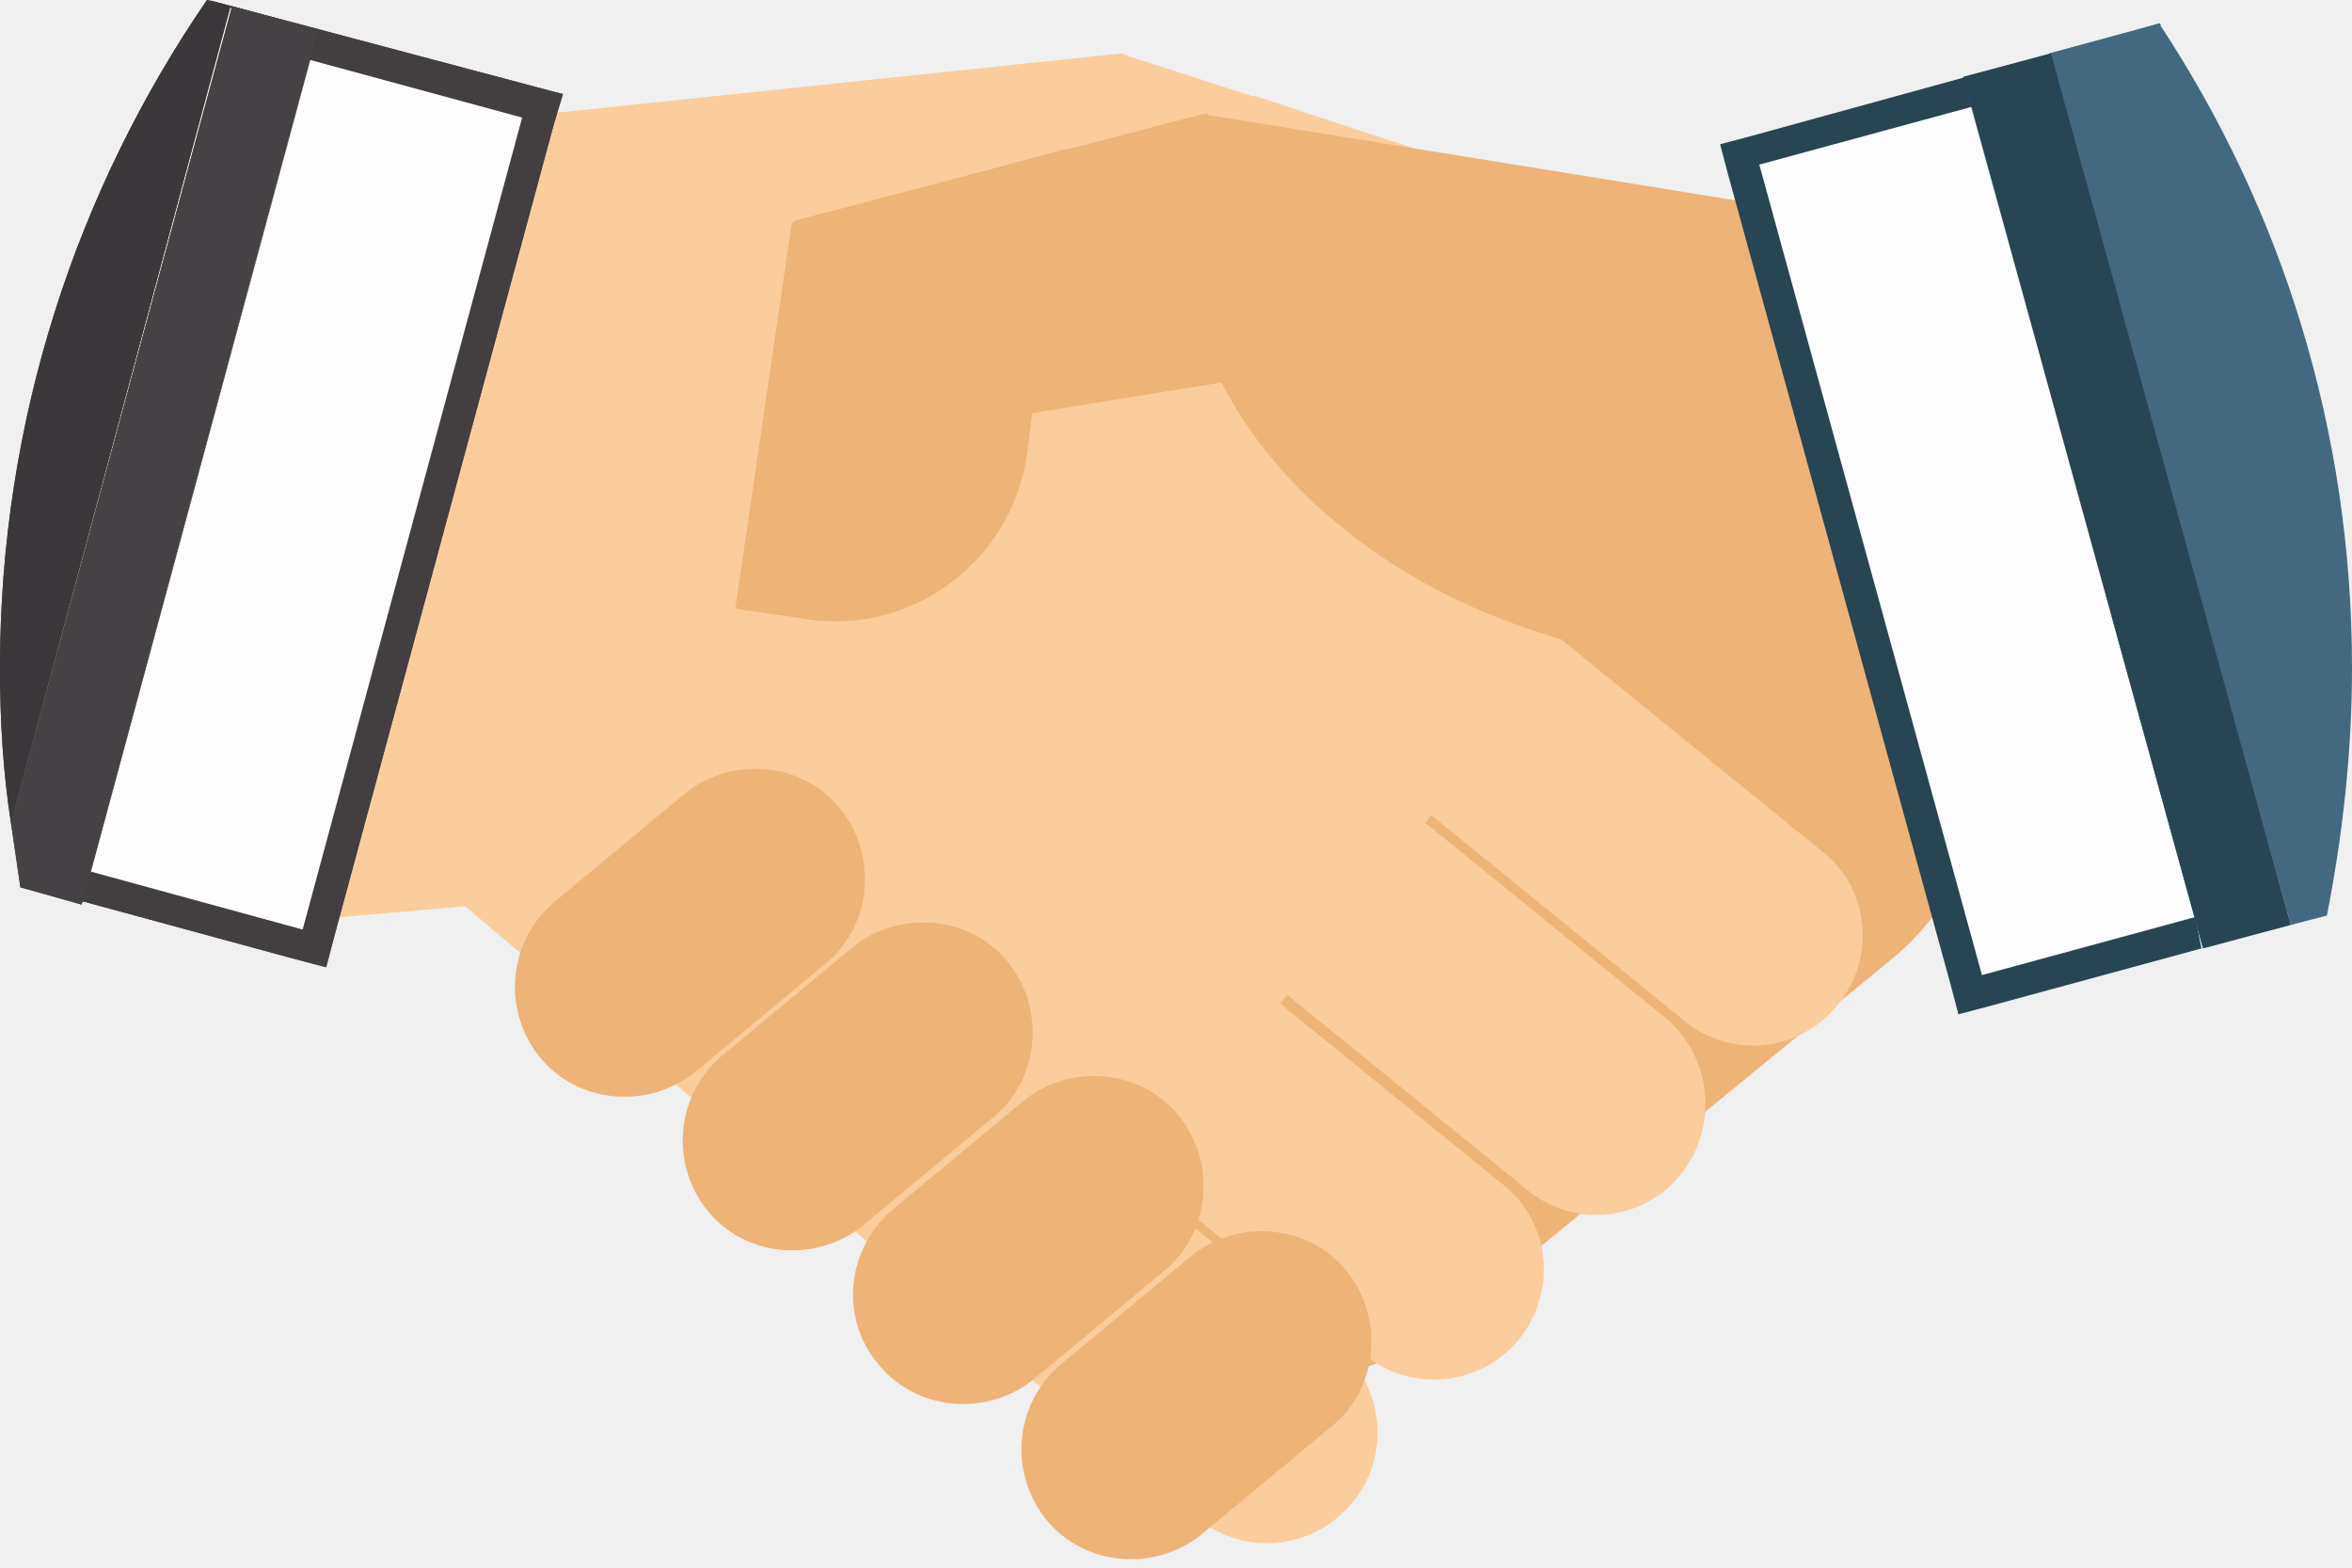
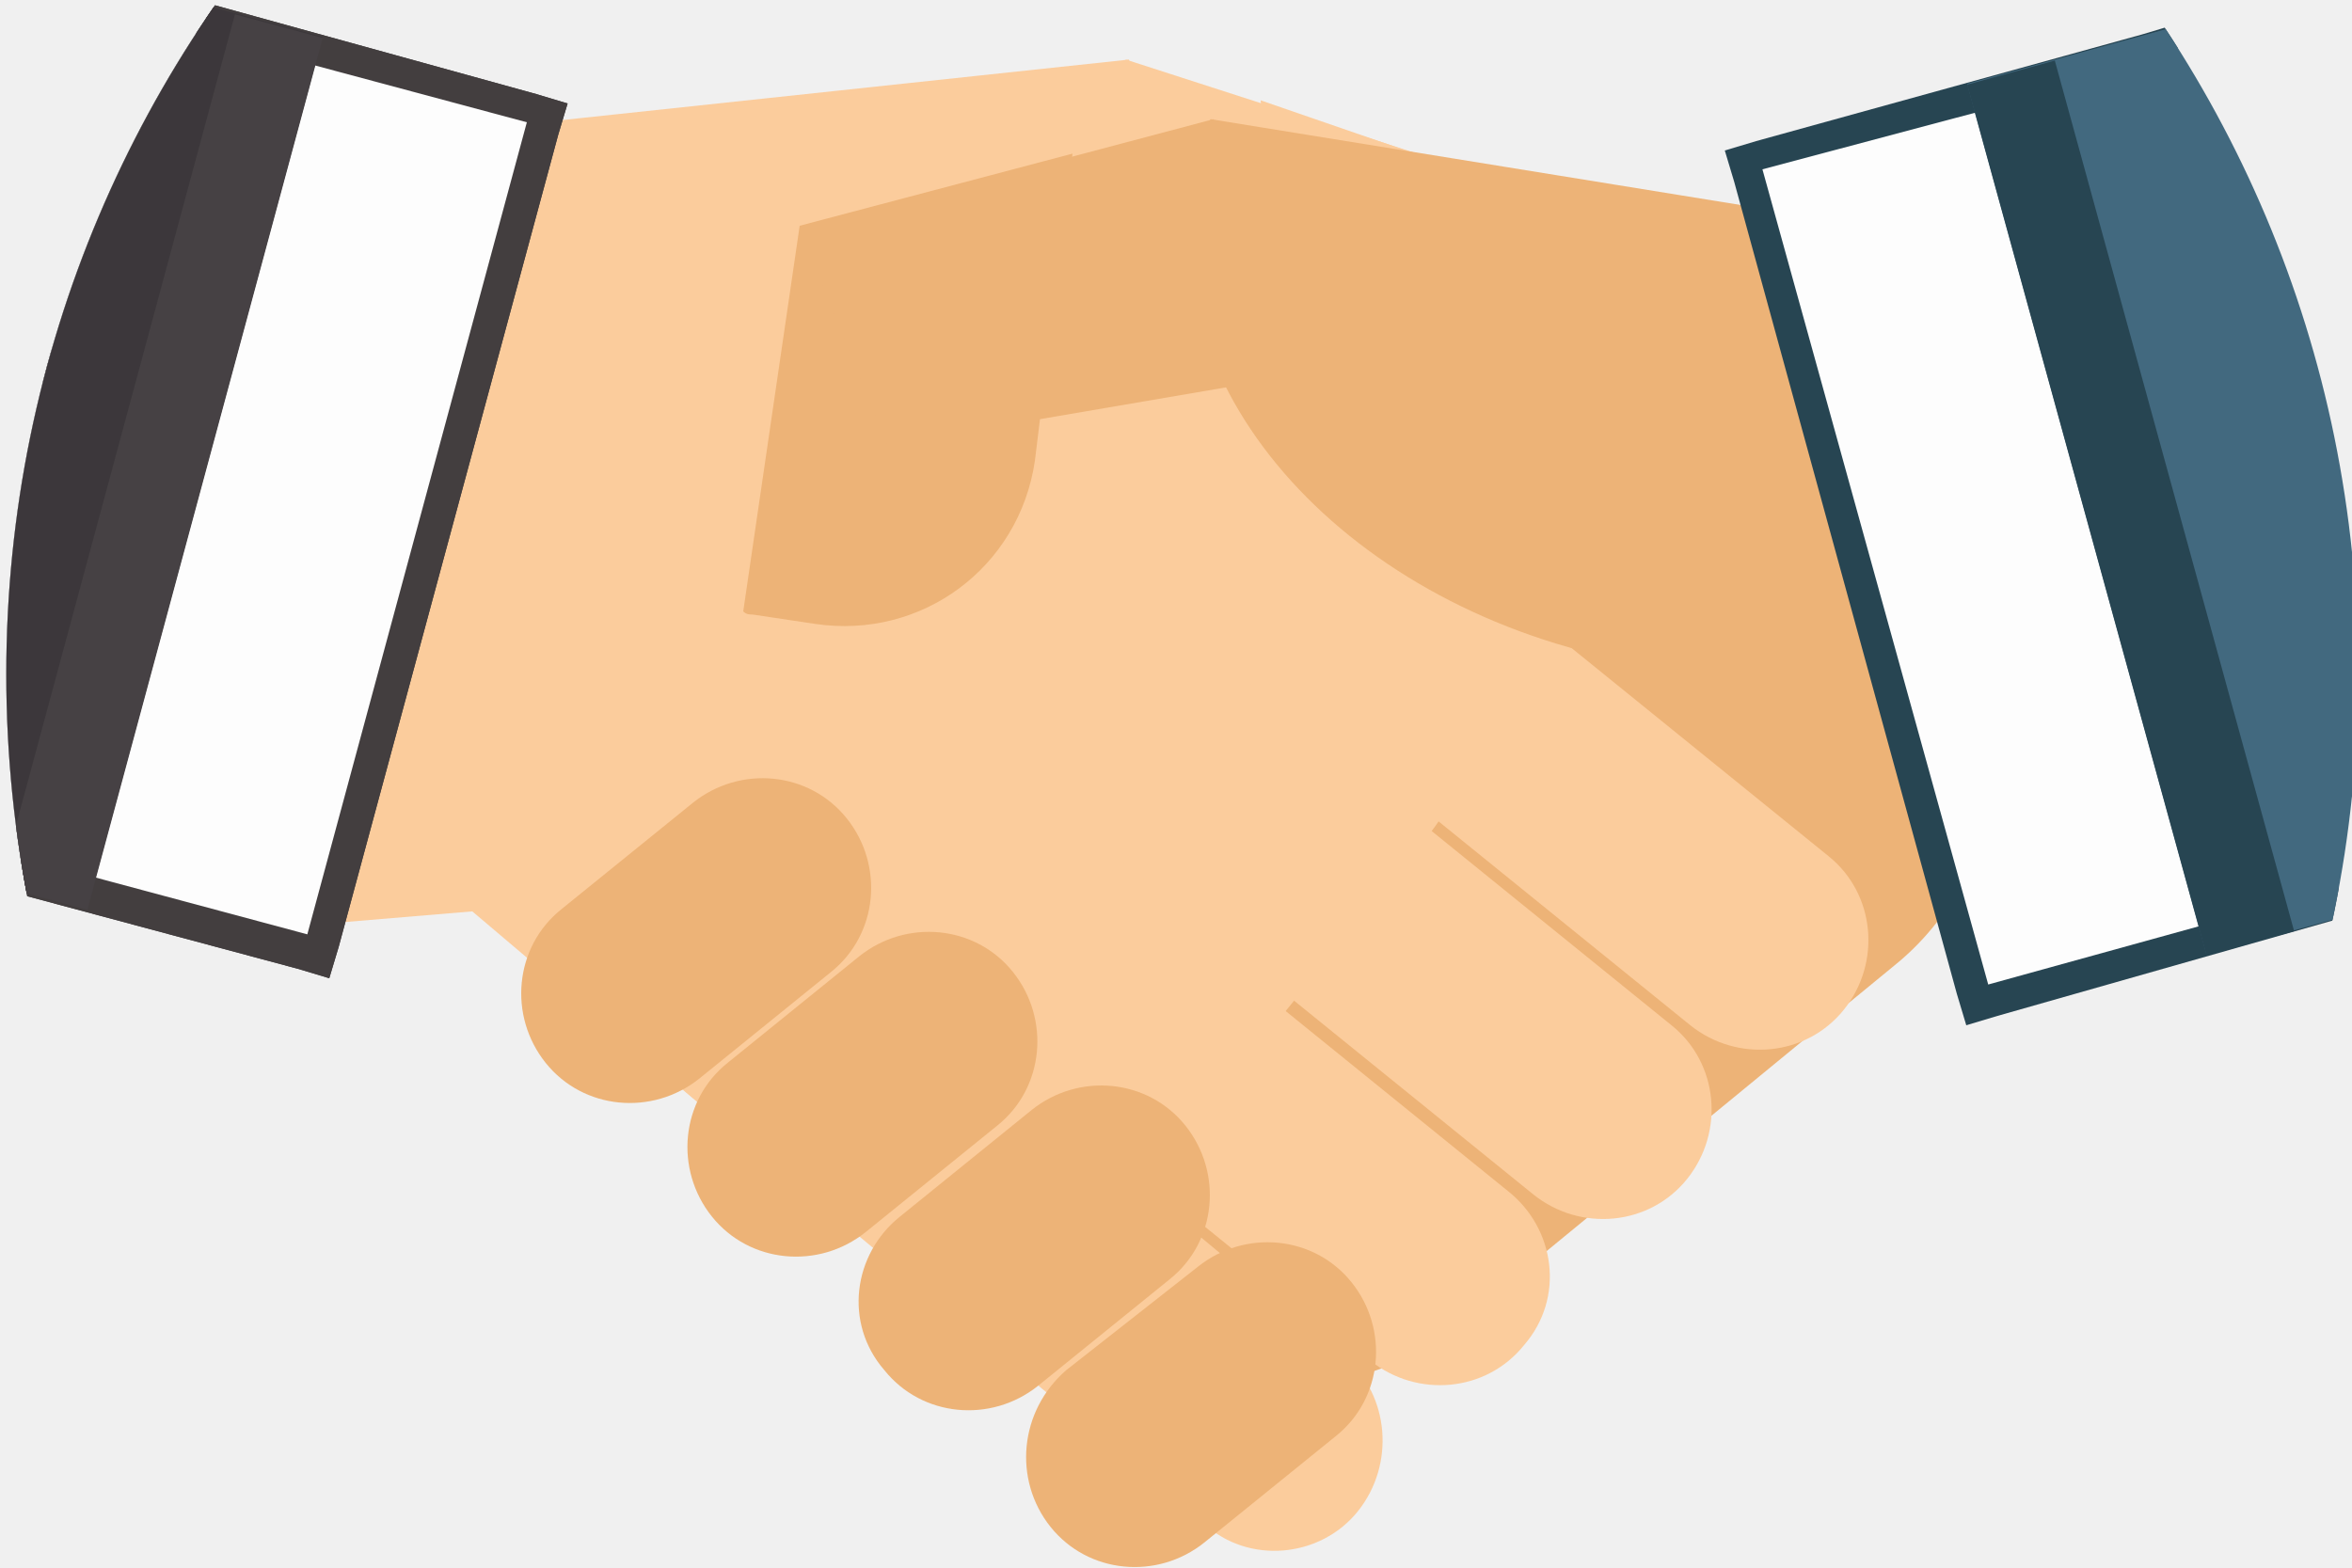
- <svg xmlns="http://www.w3.org/2000/svg" version="1.1" baseProfile="basic" id="Layer_1" x="0px" y="0px" width="150px" height="100px" viewBox="0 0 150 100" xml:space="preserve">
+ <svg xmlns="http://www.w3.org/2000/svg" xmlns:xlink="http://www.w3.org/1999/xlink" version="1.1" id="Layer_1" x="0px" y="0px" width="75px" height="50px" viewBox="0 0 75 50" style="enable-background:new 0 0 75 50;" xml:space="preserve">
  <style type="text/css">
- 	.st0{fill:#338956;}
- 	.st1{fill:none;stroke:#338956;stroke-width:2;stroke-miterlimit:10;}
- 	.st2{opacity:0.5;fill:#FFFFFF;}
- 	.st3{fill:#BA8B2D;}
- 	.st4{fill:#263C83;}
- 	.st5{fill:#2B2F36;}
- 	.st6{fill:#9E8644;}
- 	.st7{fill:#A29165;}
- 	.st8{fill:#A48C4C;}
- 	.st9{fill:#FFFFFA;}
- 	.st10{fill:#A28C51;}
- 	.st11{fill:#A48C49;}
- 	.st12{fill:#FFFFFD;}
- 	.st13{fill:#25397A;}
- 	.st14{fill:#374041;}
- 	.st15{fill:#424740;}
- 	.st16{fill:#E1C177;}
- 	.st17{fill:#A48C4D;}
- 	.st18{fill:#323C41;}
- 	.st19{fill:#2B3B48;}
- 	.st20{fill:#B98A2D;}
- 	.st21{fill:#2A3843;}
- 	.st22{fill:#1D2F44;}
- 	.st23{fill:#B29349;}
- 	.st24{fill:#524E35;}
- 	.st25{fill:#596EB2;}
- 	.st26{fill:#586EB2;}
- 	.st27{fill:#D3D3D6;}
- 	.st28{fill:#596DB3;}
- 	.st29{fill:#D2D3D9;}
- 	.st30{fill:#CED4E0;}
- 	.st31{fill:#B5C7E7;}
- 	.st32{fill:#D3D3D7;}
- 	.st33{fill:#5A6DB3;}
- 	.st34{fill:#E81E25;}
- 	.st35{fill:#536EB5;}
- 	.st36{fill:#5A6EAF;}
- 	.st37{fill:#D7D3D5;}
- 	.st38{fill:#FCF7FA;}
- 	.st39{fill:#FCF8FB;}
- 	.st40{fill:#C6363B;}
- 	.st41{fill:#C63136;}
- 	.st42{fill:#576DB4;}
- 	.st43{fill:#D2D3D8;}
- 	.st44{fill:#D2D3D7;}
- 	.st45{fill:#ED1C24;}
- 	.st46{fill:#E21F26;}
- 	.st47{fill:#DB1F26;}
- 	.st48{fill:#D3D3D8;}
- 	.st49{fill:#E01F26;}
- 	.st50{fill:#E11F26;}
- 	.st51{fill:#E91D25;}
- 	.st52{fill:#E31E26;}
- 	.st53{fill:#E71E25;}
- 	.st54{fill:#566DB4;}
- 	.st55{fill:#D1D3D8;}
- 	.st56{fill:#BC7D80;}
- 	.st57{fill:#C86D70;}
- 	.st58{fill:#C3363A;}
- 	.st59{fill:#566EB0;}
- 	.st60{fill:#CE3438;}
- 	.st61{fill:#CC2A30;}
- 	.st62{fill:#CA2127;}
- 	.st63{fill:#CED4DF;}
- 	.st64{fill:#5A6DB2;}
- 	.st65{fill:#6C81B9;}
- 	.st66{fill:#FEF3F8;}
- 	.st67{fill:#FEF2F4;}
- 	.st68{fill:#263A7D;}
- 	.st69{fill:#D0D4DE;}
- 	.st70{fill:#D2D3D6;}
- 	.st71{fill:#586DB4;}
- 	.st72{fill:#C8CDE1;}
- 	.st73{fill:#586EB0;}
+ 	.st0{fill:#FFFFFF;}
+ 	.st1{fill:none;stroke:#FFFFFF;stroke-miterlimit:10;}
+ 	.st2{fill:#BA8B2D;}
+ 	.st3{fill:#263C83;}
+ 	.st4{fill:#2B2F36;}
+ 	.st5{fill:#9E8644;}
+ 	.st6{fill:#A29165;}
+ 	.st7{fill:#A48C4C;}
+ 	.st8{fill:#FFFFFA;}
+ 	.st9{fill:#A28C51;}
+ 	.st10{fill:#A48C49;}
+ 	.st11{fill:#FFFFFD;}
+ 	.st12{fill:#25397A;}
+ 	.st13{fill:#374041;}
+ 	.st14{fill:#424740;}
+ 	.st15{fill:#E1C177;}
+ 	.st16{fill:#A48C4D;}
+ 	.st17{fill:#323C41;}
+ 	.st18{fill:#2B3B48;}
+ 	.st19{fill:#B98A2D;}
+ 	.st20{fill:#2A3843;}
+ 	.st21{fill:#1D2F44;}
+ 	.st22{fill:#B29349;}
+ 	.st23{fill:#524E35;}
+ 	.st24{fill:#596EB2;}
+ 	.st25{fill:#586EB2;}
+ 	.st26{fill:#D3D3D6;}
+ 	.st27{fill:#596DB3;}
+ 	.st28{fill:#D2D3D9;}
+ 	.st29{fill:#CED4E0;}
+ 	.st30{fill:#B5C7E7;}
+ 	.st31{fill:#D3D3D7;}
+ 	.st32{fill:#5A6DB3;}
+ 	.st33{fill:#E81E25;}
+ 	.st34{fill:#536EB5;}
+ 	.st35{fill:#5A6EAF;}
+ 	.st36{fill:#D7D3D5;}
+ 	.st37{fill:#FCF7FA;}
+ 	.st38{fill:#FCF8FB;}
+ 	.st39{fill:#C6363B;}
+ 	.st40{fill:#C63136;}
+ 	.st41{fill:#576DB4;}
+ 	.st42{fill:#D2D3D8;}
+ 	.st43{fill:#D2D3D7;}
+ 	.st44{fill:#ED1C24;}
+ 	.st45{fill:#E21F26;}
+ 	.st46{fill:#DB1F26;}
+ 	.st47{fill:#D3D3D8;}
+ 	.st48{fill:#E01F26;}
+ 	.st49{fill:#E11F26;}
+ 	.st50{fill:#E91D25;}
+ 	.st51{fill:#E31E26;}
+ 	.st52{fill:#E71E25;}
+ 	.st53{fill:#566DB4;}
+ 	.st54{fill:#D1D3D8;}
+ 	.st55{fill:#BC7D80;}
+ 	.st56{fill:#C86D70;}
+ 	.st57{fill:#C3363A;}
+ 	.st58{fill:#566EB0;}
+ 	.st59{fill:#CE3438;}
+ 	.st60{fill:#CC2A30;}
+ 	.st61{fill:#CA2127;}
+ 	.st62{fill:#CED4DF;}
+ 	.st63{fill:#5A6DB2;}
+ 	.st64{fill:#6C81B9;}
+ 	.st65{fill:#FEF3F8;}
+ 	.st66{fill:#FEF2F4;}
+ 	.st67{fill:#263A7D;}
+ 	.st68{fill:#D0D4DE;}
+ 	.st69{fill:#D2D3D6;}
+ 	.st70{fill:#586DB4;}
+ 	.st71{fill:#C8CDE1;}
+ 	.st72{fill:#586EB0;}
+ 	.st73{fill:#338956;}
	.st74{fill:#5B72AE;}
	.st75{fill:#2A3A46;}
	.st76{fill:#FFFEF8;}
	.st77{fill:#A69A77;}
	.st78{fill:#323B38;}
	.st79{fill:#1B3461;}
	.st80{fill:#9B916E;}
	.st81{fill:#3B4342;}
	.st82{fill:#FFFEF5;}
	.st83{fill:#FFFEF6;}
	.st84{fill:#263B7F;}
	.st85{fill:#28334A;}
	.st86{fill:#2F3C42;}
	.st87{fill:#FFFEF7;}
	.st88{fill:#FFFEF4;}
	.st89{fill:#253876;}
	.st90{fill:#374654;}
	.st91{fill:#253C58;}
	.st92{fill:#2A3E55;}
	.st93{fill:#C2B388;}
	.st94{fill:#3E4B53;}
	.st95{fill:#FFFFF9;}
	.st96{fill:#293E58;}
	.st97{fill:#A0936B;}
	.st98{fill:#363A31;}
	.st99{fill:#AB945B;}
	.st100{fill:#464B45;}
	.st101{fill:#3B4544;}
	.st102{fill:#2D3F56;}
	.st103{fill:#2F3D49;}
	.st104{fill:#B0A789;}
	.st105{fill-rule:evenodd;clip-rule:evenodd;fill:#252C6A;}
	.st106{fill-rule:evenodd;clip-rule:evenodd;fill:#FFFFFF;}
	.st107{opacity:0.3;}
	.st108{fill:none;stroke:#FFFFFF;stroke-width:7;stroke-miterlimit:10;}
	.st109{fill:none;stroke:#FFFFFF;stroke-width:8;stroke-miterlimit:10;}
- 	.st110{fill:#FFFFFF;}
- 	.st111{fill:none;}
- 	.st112{opacity:0.89;}
- 	.st113{display:none;opacity:0.1;fill:#010101;}
- 	.st114{fill:#EDAC68;}
- 	.st115{fill:#FDC892;}
- 	.st116{fill:#2E292A;}
- 	.st117{fill:#262125;}
- 	.st118{fill:#312C2F;}
+ 	.st110{opacity:0.89;}
+ 	.st111{display:none;opacity:0.1;fill:#010101;}
+ 	.st112{fill:#EDAC68;}
+ 	.st113{fill:#FDC892;}
+ 	.st114{clip-path:url(#SVGID_2_);}
+ 	.st115{fill:#2E292A;}
+ 	.st116{fill:#262125;}
+ 	.st117{fill:#312C2F;}
+ 	.st118{clip-path:url(#SVGID_4_);}
	.st119{fill:#0F303F;}
	.st120{fill:#2D5972;}
+ 	.st121{fill:none;}
+ 	.st122{opacity:0.5;fill:#B6B7B7;}
+ 	.st123{fill:none;stroke:#F0F0F0;stroke-width:1.023;stroke-miterlimit:10;}
+ 	.st124{fill:#F0F0F0;}
+ 	.st125{fill:none;stroke:#F0F0F0;stroke-width:2.011;stroke-miterlimit:10;}
+ 	.st126{fill:none;stroke:#F0F0F0;stroke-miterlimit:10;}
+ 	.st127{fill:#F0F0F0;stroke:#F0F0F0;stroke-width:0.5;stroke-miterlimit:10;}
+ 	.st128{opacity:0.77;}
+ 	.st129{fill:none;stroke:#FFFFFF;stroke-width:4;stroke-linecap:round;stroke-linejoin:round;stroke-miterlimit:10;}
+ 	.st130{fill:none;stroke:#FFFFFF;stroke-width:3.5;stroke-miterlimit:10;}
+ 	.st131{fill:none;stroke:#FFFFFF;stroke-width:4;stroke-miterlimit:10;}
</style>
-   <g class="st107">
-     <line class="st109" x1="-1149.3" y1="60.4" x2="36.2" y2="652.3" />
-   </g>
-   <g class="st112">
-     <path class="st113" d="M282.5,27.1l-15.3-55.6L130.8,9.1v0l-5.5,1.5l0.5,1.8l-13.6,3.7l0.7,2.5l-9.1-1c-1.3-0.1-2.6,0-3.8,0.2   c-1-0.5-2-0.8-3-1.1l0,0l-0.2-0.1l0-0.1l-7.9-2.6l-8.9-3l0,0.1l-8.6-2.8l0,0.1l-38,4L19.8,8.9l0.5-1.8l-5.5-1.5v0l-136.7-36.9   l-15,55.7L-0.3,61.3l0,0l5.5,1.5l0,0h0l0.6-2l13.6,3.7l0.2-0.6l10.1-0.9l3.3,2.8c-0.4,2,0.1,4.1,1.4,5.8c1.9,2.4,5.1,3.1,7.9,2.1   l1.5,1.3c-0.6,2.1-0.2,4.5,1.3,6.3c2.1,2.6,5.7,3.3,8.6,1.8l1.1,1c-0.9,2.3-0.6,5,1.1,7c2.3,2.8,6.2,3.3,9.1,1.5l0.9,0.7   c-1.3,2.4-1.1,5.5,0.7,7.7c2.4,3,6.8,3.4,9.8,1.1c3,2.3,7.3,1.9,9.7-1c2-2.4,2.1-5.6,0.6-8.1c0.5-0.2,1-0.3,1.5-0.5   c2.9,1.5,6.5,0.8,8.6-1.8c1.3-1.6,1.8-3.6,1.5-5.5l3-2.4c2.2,0.1,4.4-0.8,5.8-2.6c0.8-1,1.3-2.2,1.5-3.4l11.9-9.7   c1.1-0.9,2.1-1.9,2.9-3l1.9,0.4l1,3.7l7.3-2h0l6.3-1.7l0.6,2h0l5.5-1.5v0L282.5,27.1z" />
+   <g class="st110">
+     <path class="st111" d="M141.5,13.8L133.8-14L65.6,4.7v0l-2.8,0.8L63,6.4l-6.8,1.9l0.3,1.3L52,9c-0.7-0.1-1.3,0-1.9,0.1   c-0.5-0.2-1-0.4-1.5-0.5l0,0l-0.1,0l0,0l-4-1.3l-4.4-1.5l0,0.1l-4.3-1.4l0,0l-19,2l-6.8-1.8l0.2-0.9L7.5,3v0l-68.3-18.4l-7.5,27.8   L0,30.8l0,0l2.8,0.7l0,0h0l0.3-1l6.8,1.8l0.1-0.3l5.1-0.4l1.6,1.4c-0.2,1,0,2,0.7,2.9c1,1.2,2.6,1.6,3.9,1.1l0.8,0.7   c-0.3,1.1-0.1,2.2,0.7,3.2c1.1,1.3,2.9,1.6,4.3,0.9l0.6,0.5c-0.5,1.1-0.3,2.5,0.5,3.5c1.1,1.4,3.1,1.7,4.6,0.8l0.4,0.4   c-0.6,1.2-0.5,2.7,0.4,3.9c1.2,1.5,3.4,1.7,4.9,0.5c1.5,1.2,3.6,1,4.9-0.5c1-1.2,1.1-2.8,0.3-4.1c0.3-0.1,0.5-0.2,0.8-0.3   c1.4,0.7,3.2,0.4,4.3-0.9c0.6-0.8,0.9-1.8,0.7-2.8l1.5-1.2c1.1,0.1,2.2-0.4,2.9-1.3c0.4-0.5,0.7-1.1,0.7-1.7l5.9-4.9   c0.6-0.5,1-1,1.4-1.5l1,0.2l0.5,1.8l3.7-1h0l3.1-0.9l0.3,1h0l2.8-0.8v0L141.5,13.8z" />
    <g>
      <g>
-         <path class="st114" d="M82.4,14.5c7.1-5.8,17.6-4.7,23.4,2.4l17.1,21c5.8,7.1,4.8,17.6-2.4,23.4l-28.1,23     c-7.1,5.8-17.6,4.8-23.4-2.4L52,60.9c-5.8-7.1-4.8-17.6,2.4-23.4L82.4,14.5z" />
-       </g>
+         <g>
+           <path class="st112" d="M41.4,7.4c3.6-2.9,8.8-2.4,11.7,1.2l8.5,10.5c2.9,3.6,2.4,8.8-1.2,11.7l-14,11.5      c-3.6,2.9-8.8,2.4-11.7-1.2l-8.5-10.5c-2.9-3.6-2.4-8.8,1.2-11.7L41.4,7.4z" />
+         </g>
+         <g>
+           <path class="st112" d="M67,30.3l-17.1-3.4c-3.2-0.3-5.5-3.1-5.1-6.3l0.9-9.3c0.3-3.2,3.1-5.5,6.3-5.1L71.7,9L67,30.3z" />
+         </g>
+       </g>
+     </g>
+     <g>
      <g>
-         <path class="st114" d="M133.7,60.2l-34.1-6.8c-6.3-0.6-10.9-6.3-10.3-12.6l1.9-18.6c0.6-6.3,6.3-10.9,12.6-10.3l39.3,5.6     L133.7,60.2z" />
+         <g>
+           <g>
+             <path class="st113" d="M32.4,5c-3.6-2.9-8.8-2.3-11.7,1.2l-8.1,10.1c-2.9,3.6-2.4,8.8,1.2,11.7l11.8,10       c3.6,2.9,8.8,2.4,11.7-1.2l8.2-10.1c2.9-3.6,2.3-8.8-1.2-11.7L32.4,5z" />
+           </g>
+           <g>
+             <path class="st113" d="M48.6,42.9c-1.2,1.5-3.4,1.7-4.9,0.5l-20-16.2c-1.5-1.2-1.7-3.4-0.5-4.9l0,0c1.2-1.5,3.4-1.7,4.9-0.5       l20,16.2C49.6,39.2,49.9,41.4,48.6,42.9L48.6,42.9z" />
+           </g>
+           <g>
+             <path class="st113" d="M43.3,48.2c-1.2,1.5-3.5,1.7-4.9,0.4L18.6,32.1c-1.5-1.2-1.7-3.4-0.4-4.9l0,0c1.2-1.5,3.5-1.7,4.9-0.4       l19.8,16.5C44.3,44.5,44.5,46.7,43.3,48.2L43.3,48.2z" />
+           </g>
+           <g>
+             <path class="st113" d="M53.8,37.6c-1.2,1.5-3.4,1.7-4.9,0.5l-20-16.2c-1.5-1.2-1.7-3.4-0.5-4.9l0,0c1.2-1.5,3.4-1.7,4.9-0.5       l20,16.2C54.8,33.9,55,36.1,53.8,37.6L53.8,37.6z" />
+           </g>
+           <g>
+             <path class="st113" d="M58.8,32.2c-1.2,1.5-3.4,1.7-4.9,0.5l-20-16.2c-1.5-1.2-1.7-3.4-0.5-4.9l0,0c1.2-1.5,3.4-1.7,4.9-0.5       l20,16.2C59.8,28.5,60,30.7,58.8,32.2L58.8,32.2z" />
+           </g>
+           <g>
+             <path class="st113" d="M9.9,29.5L27.8,28c3.4-0.4,5.9-3.4,5.5-6.8l-1-10c-0.4-3.4-3.4-5.9-6.8-5.5L7.6,7.3L9.9,29.5z" />
+           </g>
+         </g>
+         <g>
+           <g>
+             <g>
+               <path class="st113" d="M40.2,3.2l0.7,9.6c0.3,3.3,3.2,5.8,6.6,5.5l2-0.2c0.1,0,0.2,0,0.3,0L48.6,6.1L40.2,3.2z" />
+             </g>
+           </g>
+           <g>
+             <polygon class="st113" points="45.4,12.6 34.1,10.1 35.9,1.9 48.6,6      " />
+           </g>
+           <g>
+             <path class="st113" d="M7.9,4.9L36,1.9c0.2,0.7,0.4,1.3,0.4,2c0.7,6.9-6,13.2-15.1,14.1c-4.7,0.5-9.1-0.6-12.4-2.7L7.9,4.9z" />
+           </g>
+         </g>
+       </g>
+     </g>
+     <g>
+       <defs>
+         <circle id="SVGID_1_" cx="37.7" cy="21.5" r="37.5" />
+       </defs>
+       <clipPath id="SVGID_2_">
+         <use xlink:href="#SVGID_1_" style="overflow:visible;" />
+       </clipPath>
+       <g class="st114">
+         <g>
+           <g>
+             <rect x="-6.7" y="8.3" transform="matrix(-0.2607 0.9654 -0.9654 -0.2607 23.778 12.2103)" class="st0" width="27.8" height="13.8" />
+             <path class="st115" d="M4.5,0.6l12.3,3.3l-7,25.9l-12.3-3.3L4.5,0.6 M3.8-0.6l-0.3,1l-7,25.9l-0.3,1l1,0.3l12.3,3.3l1,0.3       l0.3-1l7-25.9l0.3-1l-1-0.3L4.8-0.4L3.8-0.6L3.8-0.6z" />
+           </g>
+           <rect x="-43.4" y="-31.3" transform="matrix(-0.2607 0.9654 -0.9654 -0.2607 -31.2431 34.9148)" class="st116" width="28.8" height="73.7" />
+           <rect x="-9.2" y="13.3" transform="matrix(-0.2606 0.9654 -0.9654 -0.2606 20.7344 13.5588)" class="st117" width="28.8" height="2.9" />
+         </g>
      </g>
    </g>
    <g>
      <g>
        <g>
-           <path class="st115" d="M64.5,9.6c-7.1-5.8-17.6-4.7-23.4,2.4L24.8,32.4C19,39.5,20.1,50,27.3,55.8l23.5,19.9      c7.1,5.8,17.6,4.7,23.4-2.4L90.5,53c5.8-7.1,4.7-17.6-2.4-23.4L64.5,9.6z" />
-         </g>
-         <g>
-           <path class="st115" d="M96.9,85.4c-2.4,3-6.9,3.5-9.9,1L47,53.9c-3-2.4-3.5-6.8-1-9.8l0,0c2.4-3,6.9-3.5,9.9-1l40,32.5      C98.9,78,99.3,82.4,96.9,85.4L96.9,85.4z" />
-         </g>
-         <g>
-           <path class="st115" d="M86.2,95.9c-2.5,3-6.9,3.4-9.9,0.9L36.8,63.7c-3-2.5-3.4-6.9-0.9-9.9l0,0c2.5-3,6.9-3.4,9.9-0.9      l39.6,33.1C88.3,88.5,88.7,93,86.2,95.9L86.2,95.9z" />
-         </g>
-         <g>
-           <path class="st115" d="M107.2,74.9c-2.4,3-6.8,3.5-9.8,1l-40-32.5c-3-2.4-3.5-6.9-1-9.9l0,0c2.4-3,6.8-3.5,9.9-1l40,32.5      C109.2,67.5,109.6,71.9,107.2,74.9L107.2,74.9z" />
-         </g>
-         <g>
-           <path class="st115" d="M117.2,64.1c-2.4,3-6.8,3.5-9.8,1l-40-32.5c-3-2.4-3.5-6.8-1-9.8l0,0c2.4-3,6.8-3.5,9.8-1l40,32.5      C119.2,56.6,119.7,61.1,117.2,64.1L117.2,64.1z" />
-         </g>
-         <g>
-           <path class="st115" d="M19.4,58.7l35.8-3.1c6.8-0.7,11.7-6.8,11-13.6l-2.1-19.9c-0.7-6.8-6.8-11.7-13.6-11l-35.8,3.1L19.4,58.7z      " />
-         </g>
-       </g>
-       <g>
-         <g>
-           <path class="st115" d="M80,6.1l1.4,19.3C82,32,87.8,37,94.5,36.4l4-0.4c0.2,0,0.3-0.1,0.5-0.1l-2.2-24.2L80,6.1z" />
-         </g>
-         <g>
-           <polygon class="st115" points="90.5,24.7 67.8,19.7 71.4,3.4 96.8,11.6     " />
-         </g>
-         <g>
-           <path class="st115" d="M15.4,9.3l56.2-5.9c0.4,1.3,0.7,2.7,0.9,4.1c1.4,13.7-12.1,26.4-30.2,28.3c-9.4,1-18.2-1.2-24.7-5.4      L15.4,9.3z" />
-         </g>
-       </g>
-     </g>
-     <g>
-       <rect x="-7.2" y="24.5" transform="matrix(-0.2607 0.9654 -0.9654 -0.2607 55.1284 20.8068)" class="st110" width="53.7" height="14.1" />
-       <path class="st116" d="M13.3,0C13.3,0,13.3,0,13.3,0l1.4,0.5l0,0l5.5,1.5l-0.5,1.8l13.6,3.7l-14,51.8L5.8,55.6l-0.5,1.9l13.6,3.7    l1.9,0.5l0.5-1.9L35.3,8L35.9,6l-1.9-0.5L13.3,0z" />
-       <polygon class="st117" points="5.8,55.6 19.8,3.8 20.3,1.9 5.2,57.6 5.2,57.6 5.3,57.5   " />
-       <path class="st117" d="M14.7,0.4L13.2,0C4.9,12.1,0,26.8,0,42.6c0,3.4,0.2,6.7,0.7,9.9L14.7,0.4z" />
-       <path class="st118" d="M20.3,1.9l-5.5-1.5l0,0L0.7,52.5c0.2,1.4,0.4,2.7,0.6,4.1l3.9,1.1l0,0L20.3,1.9z" />
-     </g>
-     <g>
-       <g>
-         <path class="st114" d="M68,9.5L65.5,29c-1,6.8-7.3,11.5-14,10.5l-4.1-0.6c-0.2,0-0.3-0.1-0.5-0.1l3.6-24.6L68,9.5z" />
-       </g>
-       <g>
-         <polygon class="st114" points="56.3,27.9 79.7,24.1 77,7.2 50.6,14.1    " />
-       </g>
-       <g>
-         <path class="st114" d="M133.7,16.5L76.8,7.3c-0.5,1.3-0.9,2.7-1.1,4.1C73.4,25.3,86.4,39,104.7,41.9c9.6,1.5,18.6-0.1,25.5-4.1     L133.7,16.5z" />
-       </g>
-     </g>
-     <path class="st114" d="M66.7,96.9c2.4,3,6.9,3.4,9.9,1l8.3-6.9c3-2.4,3.4-6.9,1-9.9l0,0c-2.4-3-6.9-3.4-9.9-1l-8.3,6.9   C64.7,89.5,64.3,93.9,66.7,96.9L66.7,96.9z" />
-     <path class="st114" d="M56,87c2.4,3,6.9,3.4,9.9,1l8.3-6.9c3-2.4,3.4-6.9,1-9.9l0,0c-2.4-3-6.9-3.4-9.9-1L57,77.1   C54,79.6,53.5,84,56,87L56,87z" />
-     <path class="st114" d="M45.1,77.2c2.4,3,6.9,3.4,9.9,1l8.3-6.9c3-2.4,3.4-6.9,1-9.9l0,0c-2.4-3-6.9-3.4-9.9-1l-8.3,6.9   C43.1,69.8,42.7,74.2,45.1,77.2L45.1,77.2z" />
-     <path class="st114" d="M34.4,67.4c2.4,3,6.9,3.4,9.9,1l8.3-6.9c3-2.4,3.4-6.9,1-9.9l0,0c-2.4-3-6.9-3.4-9.9-1l-8.3,6.9   C32.4,60,32,64.4,34.4,67.4L34.4,67.4z" />
-     <g>
-       <rect x="119" y="7.7" transform="matrix(-0.9642 0.265 -0.265 -0.9642 256.7151 34.3525)" class="st110" width="14.1" height="53.7" />
-       <path class="st119" d="M140,58.5l-13.6,3.7l-14.2-51.7l13.6-3.7l-0.5-1.8l5.5-1.5l0,0l7-1.9c0,0,0-0.1-0.1-0.1l-1.4,0.4l-24.7,6.8    l-1.9,0.5l0.5,1.9l14.2,51.7l0.5,1.9l1.9-0.5l13.6-3.7L140,58.5z" />
-       <path class="st120" d="M150,42.6c0-15.2-4.5-29.3-12.3-41.1l-7,1.9L146.1,59l2.3-0.6C149.4,53.3,150,48,150,42.6z" />
-       <polygon class="st120" points="125.2,4.9 125.7,6.8 140,58.5 140.5,60.4 140.5,60.5 140.5,60.5   " />
-       <polygon class="st119" points="130.8,3.4 130.8,3.4 125.2,4.9 140.5,60.5 140.5,60.5 146.1,59 146.1,59   " />
-       <rect x="-7.2" y="24.5" transform="matrix(-0.2607 0.9654 -0.9654 -0.2607 55.1284 20.8068)" class="st110" width="53.7" height="14.1" />
-       <path class="st116" d="M13.3,0C13.3,0,13.3,0,13.3,0l1.4,0.5l0,0l5.5,1.5l-0.5,1.8l13.6,3.7l-14,51.8L5.8,55.6l-0.5,1.9l13.6,3.7    l1.9,0.5l0.5-1.9L35.3,8L35.9,6l-1.9-0.5L13.3,0z" />
-       <polygon class="st117" points="5.8,55.6 19.8,3.8 20.3,1.9 5.2,57.6 5.2,57.6 5.3,57.5   " />
-       <path class="st117" d="M14.7,0.4L13.2,0C4.9,12.1,0,26.8,0,42.6c0,3.4,0.2,6.7,0.7,9.9L14.7,0.4z" />
-       <path class="st118" d="M20.3,1.9l-5.5-1.5l0,0L0.7,52.5c0.2,1.4,0.4,2.7,0.6,4.1l3.9,1.1l0,0L20.3,1.9z" />
+           <g>
+             <path class="st112" d="M34.2,4.9L33,14.7c-0.5,3.4-3.6,5.7-7,5.2l-2-0.3c-0.1,0-0.2,0-0.3-0.1l1.8-12.3L34.2,4.9z" />
+           </g>
+         </g>
+         <g>
+           <polygon class="st112" points="28.3,14.2 40,12.2 38.7,3.8 25.5,7.3     " />
+         </g>
+         <g>
+           <path class="st112" d="M67,8.4L38.6,3.8c-0.3,0.7-0.5,1.3-0.6,2.1c-1.1,7,5.4,13.8,14.5,15.3c4.8,0.8,9.3-0.1,12.7-2L67,8.4z" />
+         </g>
+       </g>
+     </g>
+     <path class="st112" d="M33.5,48.7c1.2,1.5,3.4,1.7,4.9,0.5l4.2-3.4c1.5-1.2,1.7-3.4,0.5-4.9l0,0c-1.2-1.5-3.4-1.7-4.9-0.5L34,43.7   C32.5,45,32.3,47.2,33.5,48.7L33.5,48.7z" />
+     <path class="st112" d="M28.2,43.7c1.2,1.5,3.4,1.7,4.9,0.5l4.2-3.4c1.5-1.2,1.7-3.4,0.5-4.9l0,0c-1.2-1.5-3.4-1.7-4.9-0.5l-4.2,3.4   C27.2,40,26.9,42.2,28.2,43.7L28.2,43.7z" />
+     <path class="st112" d="M22.7,38.8c1.2,1.5,3.4,1.7,4.9,0.5l4.2-3.4c1.5-1.2,1.7-3.4,0.5-4.9l0,0c-1.2-1.5-3.4-1.7-4.9-0.5l-4.2,3.4   C21.7,35.1,21.5,37.3,22.7,38.8L22.7,38.8z" />
+     <path class="st112" d="M17.4,33.9c1.2,1.5,3.4,1.7,4.9,0.5l4.2-3.4c1.5-1.2,1.7-3.4,0.5-4.9l0,0c-1.2-1.5-3.4-1.7-4.9-0.5L17.9,29   C16.4,30.2,16.2,32.4,17.4,33.9L17.4,33.9z" />
+     <g>
+       <defs>
+         <circle id="SVGID_3_" cx="37.7" cy="21.5" r="37.5" />
+       </defs>
+       <clipPath id="SVGID_4_">
+         <use xlink:href="#SVGID_3_" style="overflow:visible;" />
+       </clipPath>
+       <g class="st118">
+         <g>
+           <g>
+             <rect x="59.1" y="2.8" transform="matrix(-0.9642 0.2651 -0.2651 -0.9642 133.997 15.2932)" class="st0" width="13.8" height="27.8" />
+             <path class="st119" d="M68.6,2.1l7.1,25.9l-12.3,3.4L56.2,5.4L68.6,2.1 M69.3,0.8l-1,0.3L56,4.5l-1,0.3l0.3,1l7.1,25.9l0.3,1       l1-0.3L76,28.9l1-0.3l-0.3-1L69.5,1.8L69.3,0.8L69.3,0.8z" />
+           </g>
+           <rect x="87.7" y="-30" transform="matrix(0.265 0.9642 -0.9642 0.265 81.6228 -93.4701)" class="st120" width="28.8" height="73.7" />
+           <rect x="53.6" y="14.8" transform="matrix(0.265 0.9642 -0.9642 0.265 65.5896 -53.6727)" class="st119" width="28.8" height="2.9" />
+         </g>
+       </g>
+       <g class="st118">
+         <g>
+           <g>
+             <rect x="-6.7" y="8.3" transform="matrix(-0.2607 0.9654 -0.9654 -0.2607 23.778 12.2103)" class="st0" width="27.8" height="13.8" />
+             <path class="st115" d="M4.5,0.6l12.3,3.3l-7,25.9l-12.3-3.3L4.5,0.6 M3.8-0.6l-0.3,1l-7,25.9l-0.3,1l1,0.3l12.3,3.3l1,0.3       l0.3-1l7-25.9l0.3-1l-1-0.3L4.8-0.4L3.8-0.6L3.8-0.6z" />
+           </g>
+           <rect x="-43.4" y="-31.3" transform="matrix(-0.2607 0.9654 -0.9654 -0.2607 -31.2431 34.9148)" class="st116" width="28.8" height="73.7" />
+           <rect x="-9.2" y="13.3" transform="matrix(-0.2606 0.9654 -0.9654 -0.2606 20.7344 13.5588)" class="st117" width="28.8" height="2.9" />
+         </g>
+       </g>
    </g>
  </g>
</svg>
